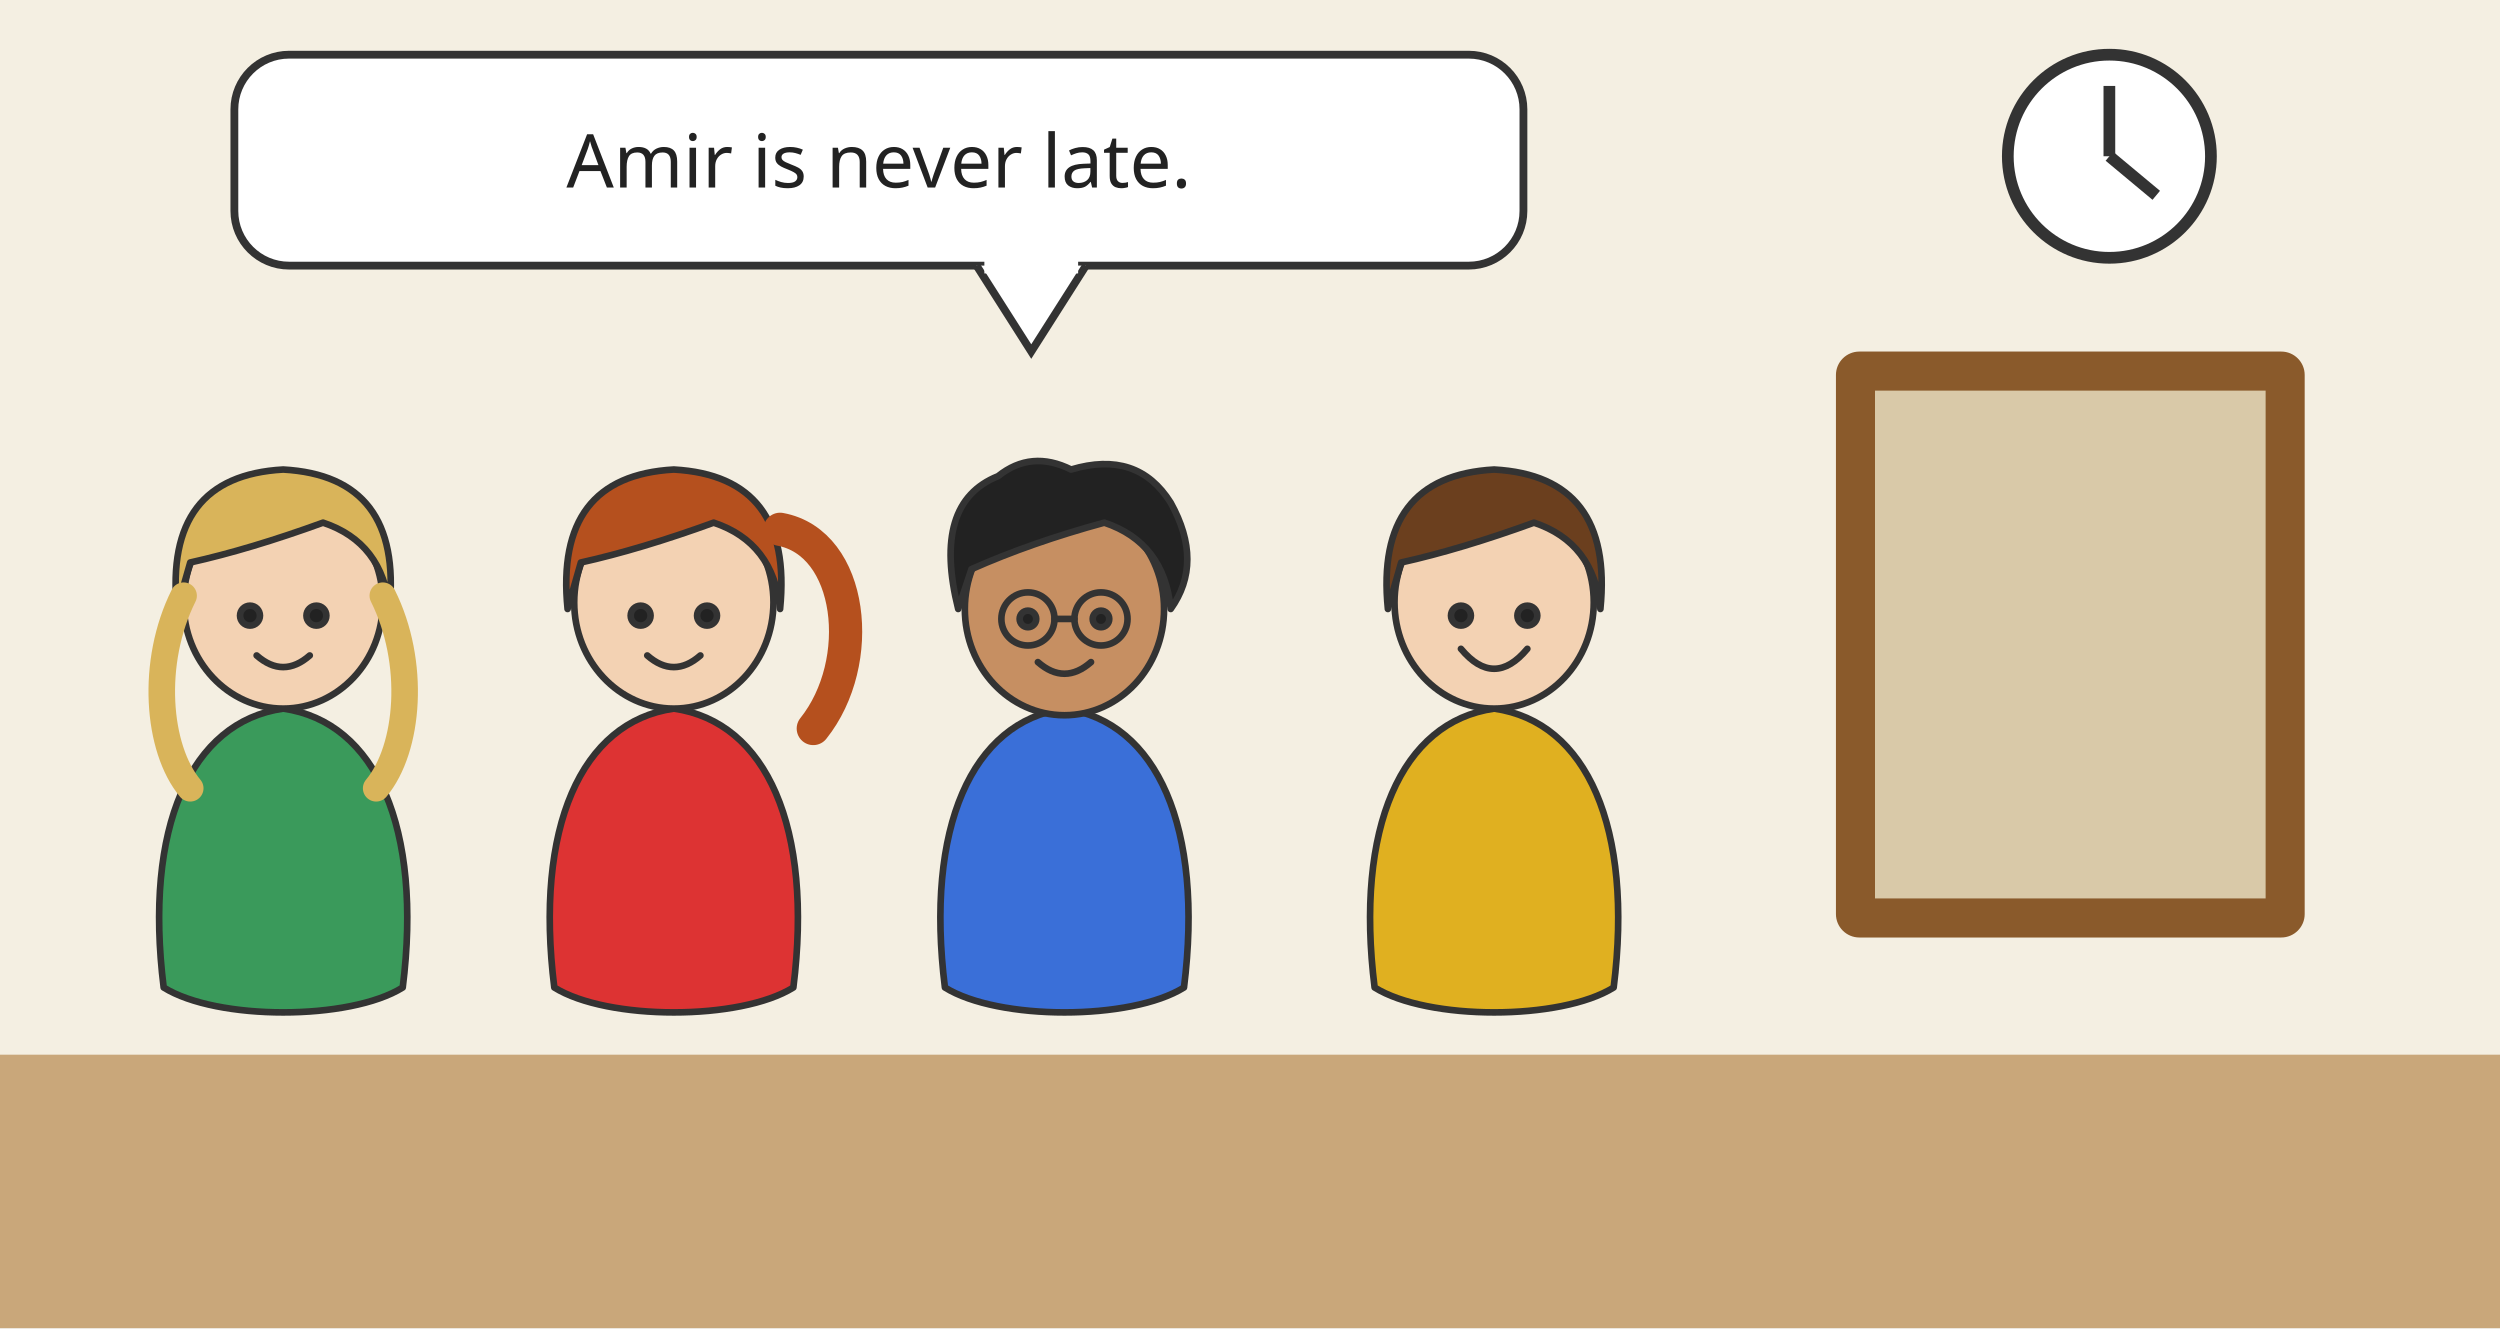
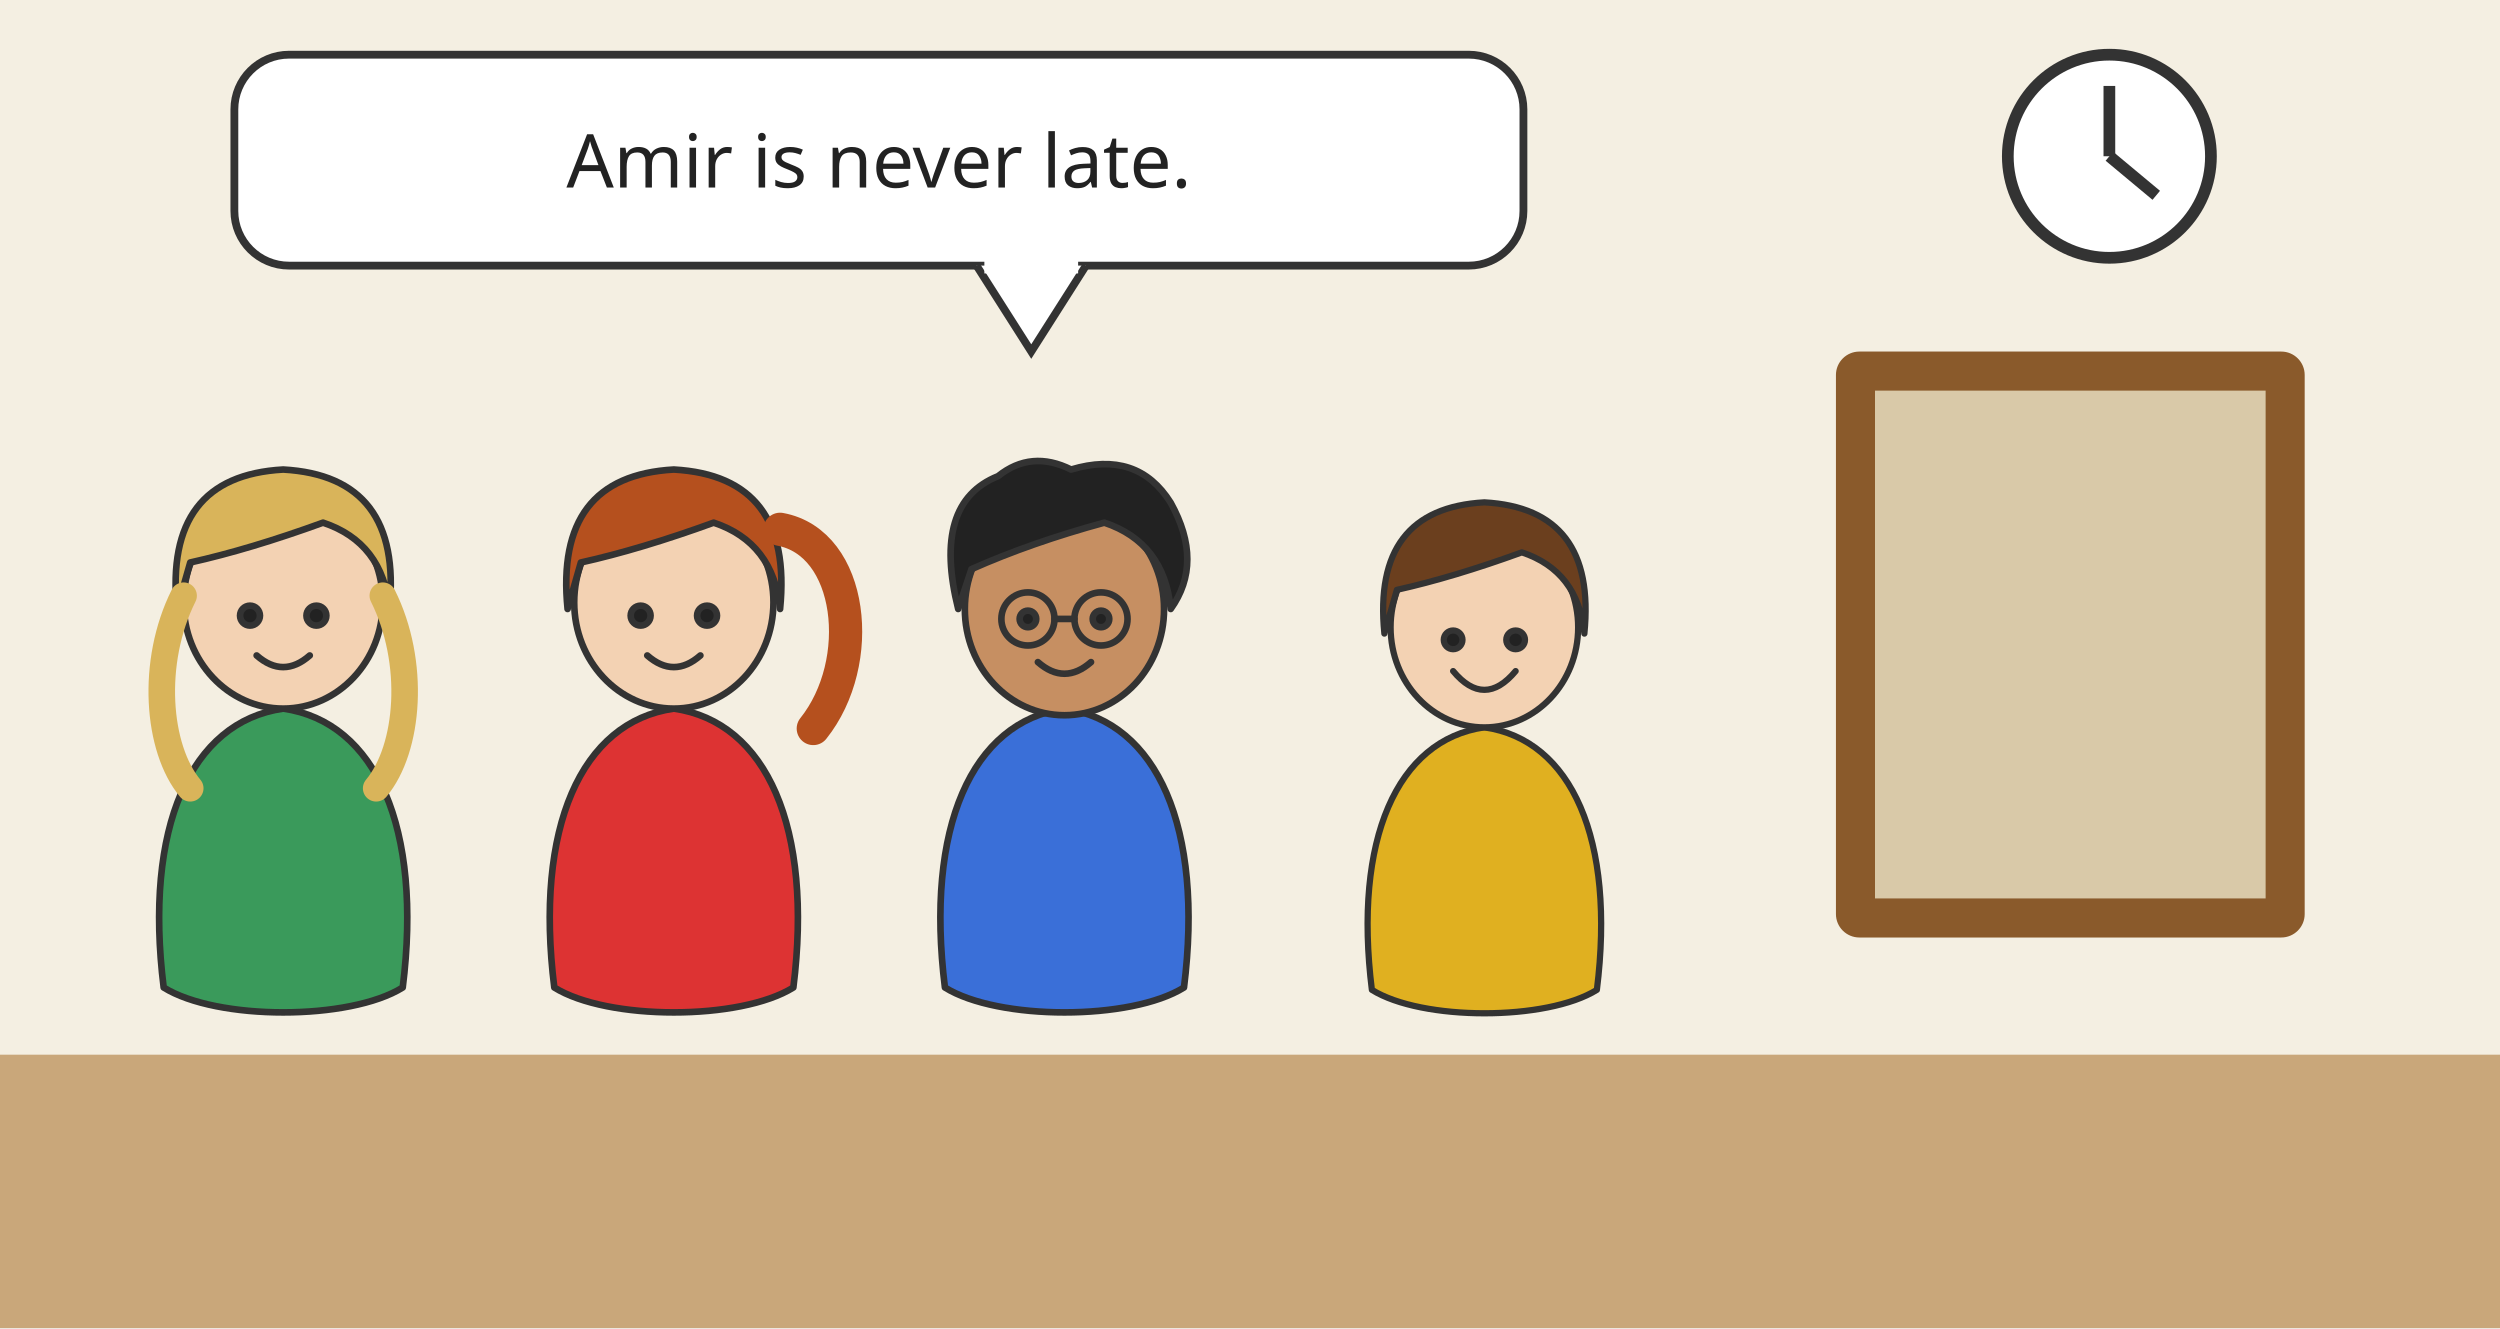
<svg xmlns="http://www.w3.org/2000/svg" viewBox="0 0 640 340" role="img">
  <defs>
    <g id="sophie" stroke="#333" stroke-width="2" stroke-linejoin="round" stroke-linecap="round">
      <path d="M14 168 C8 120 22 88 50 84 C78 88 92 120 86 168 C70 178 30 178 14 168 Z" fill="#3a9a5b" />
      <ellipse cx="50" cy="52" rx="30" ry="32" fill="#f3d2b3" />
      <path d="M18 54 Q14 14 50 12 Q86 14 82 54 Q80 34 62 28 Q40 36 22 40 Z" fill="#d9b45a" />
      <path d="M20 50 C10 70 12 96 22 108" fill="none" stroke="#d9b45a" stroke-width="8" />
      <path d="M80 50 C90 70 88 96 78 108" fill="none" stroke="#d9b45a" stroke-width="8" />
      <circle cx="40" cy="56" r="3" fill="#222" />
      <circle cx="60" cy="56" r="3" fill="#222" />
      <path d="M42 68 Q50 75 58 68" fill="none" />
    </g>
    <g id="ellie" stroke="#333" stroke-width="2" stroke-linejoin="round" stroke-linecap="round">
      <path d="M14 168 C8 120 22 88 50 84 C78 88 92 120 86 168 C70 178 30 178 14 168 Z" fill="#d33" />
      <ellipse cx="50" cy="52" rx="30" ry="32" fill="#f3d2b3" />
      <path d="M18 54 Q14 14 50 12 Q86 14 82 54 Q80 34 62 28 Q40 36 22 40 Z" fill="#b5501e" />
      <path d="M82 30 C104 34 108 70 92 90" fill="none" stroke="#b5501e" stroke-width="10" />
      <circle cx="40" cy="56" r="3" fill="#222" />
      <circle cx="60" cy="56" r="3" fill="#222" />
      <path d="M42 68 Q50 75 58 68" fill="none" />
    </g>
    <g id="peter" stroke="#333" stroke-width="2" stroke-linejoin="round" stroke-linecap="round">
      <path d="M14 168 C8 120 22 88 50 84 C78 88 92 120 86 168 C70 178 30 178 14 168 Z" fill="#e0b020" />
      <ellipse cx="50" cy="52" rx="30" ry="32" fill="#f3d2b3" />
      <path d="M18 54 Q14 14 50 12 Q86 14 82 54 Q80 34 62 28 Q40 36 22 40 Z" fill="#6b3f1e" />
      <circle cx="40" cy="56" r="3" fill="#222" />
      <circle cx="60" cy="56" r="3" fill="#222" />
      <path d="M40 66 Q50 78 60 66" fill="none" />
    </g>
    <g id="amir" stroke="#333" stroke-width="2" stroke-linejoin="round" stroke-linecap="round">
      <path d="M14 168 C8 120 22 88 50 84 C78 88 92 120 86 168 C70 178 30 178 14 168 Z" fill="#3a6fd8" />
      <ellipse cx="50" cy="54" rx="30" ry="32" fill="#c68f62" />
      <path d="M18 54 Q10 22 30 14 Q40 6 52 12 Q72 6 82 22 Q92 40 82 54 Q80 34 62 28 Q40 34 22 42 Z" fill="#222" />
      <circle cx="39" cy="57" r="8" fill="none" />
      <circle cx="61" cy="57" r="8" fill="none" />
      <path d="M47 57 L53 57" fill="none" />
      <circle cx="39" cy="57" r="2.5" fill="#222" />
      <circle cx="61" cy="57" r="2.5" fill="#222" />
      <path d="M42 70 Q50 77 58 70" fill="none" />
    </g>
  </defs>
  <rect width="640" height="340" fill="#f4efe2" />
  <rect y="270" width="640" height="70" fill="#c9a77a" />
  <rect x="470" y="90" width="120" height="150" rx="6" fill="#8a5a2b" />
  <rect x="480" y="100" width="100" height="130" fill="#d9c9a8" />
  <circle cx="540" cy="40" r="26" fill="#fff" stroke="#333" stroke-width="3" />
  <line x1="540" y1="40" x2="540" y2="22" stroke="#333" stroke-width="3" />
  <line x1="540" y1="40" x2="552" y2="50" stroke="#333" stroke-width="3" />
  <use href="#sophie" transform="translate(30,110) scale(0.85)" />
  <use href="#ellie" transform="translate(130,110) scale(0.85)" />
  <use href="#amir" transform="translate(230,110) scale(0.85)" />
-   <use href="#peter" transform="translate(340,110) scale(0.85)" />
+   <use href="#peter" transform="translate(340,119) scale(0.8)" />
  <rect x="60" y="14" width="330" height="54" rx="14" fill="#fff" stroke="#333" stroke-width="2" />
  <path d="M250 68 l14 22 l14 -22" fill="#fff" stroke="#333" stroke-width="2" />
  <rect x="252" y="64" width="24" height="6" fill="#fff" />
  <text x="225.0" y="48" text-anchor="middle" font-family="sans-serif" font-size="19" fill="#222">Amir is never late.</text>
</svg>
